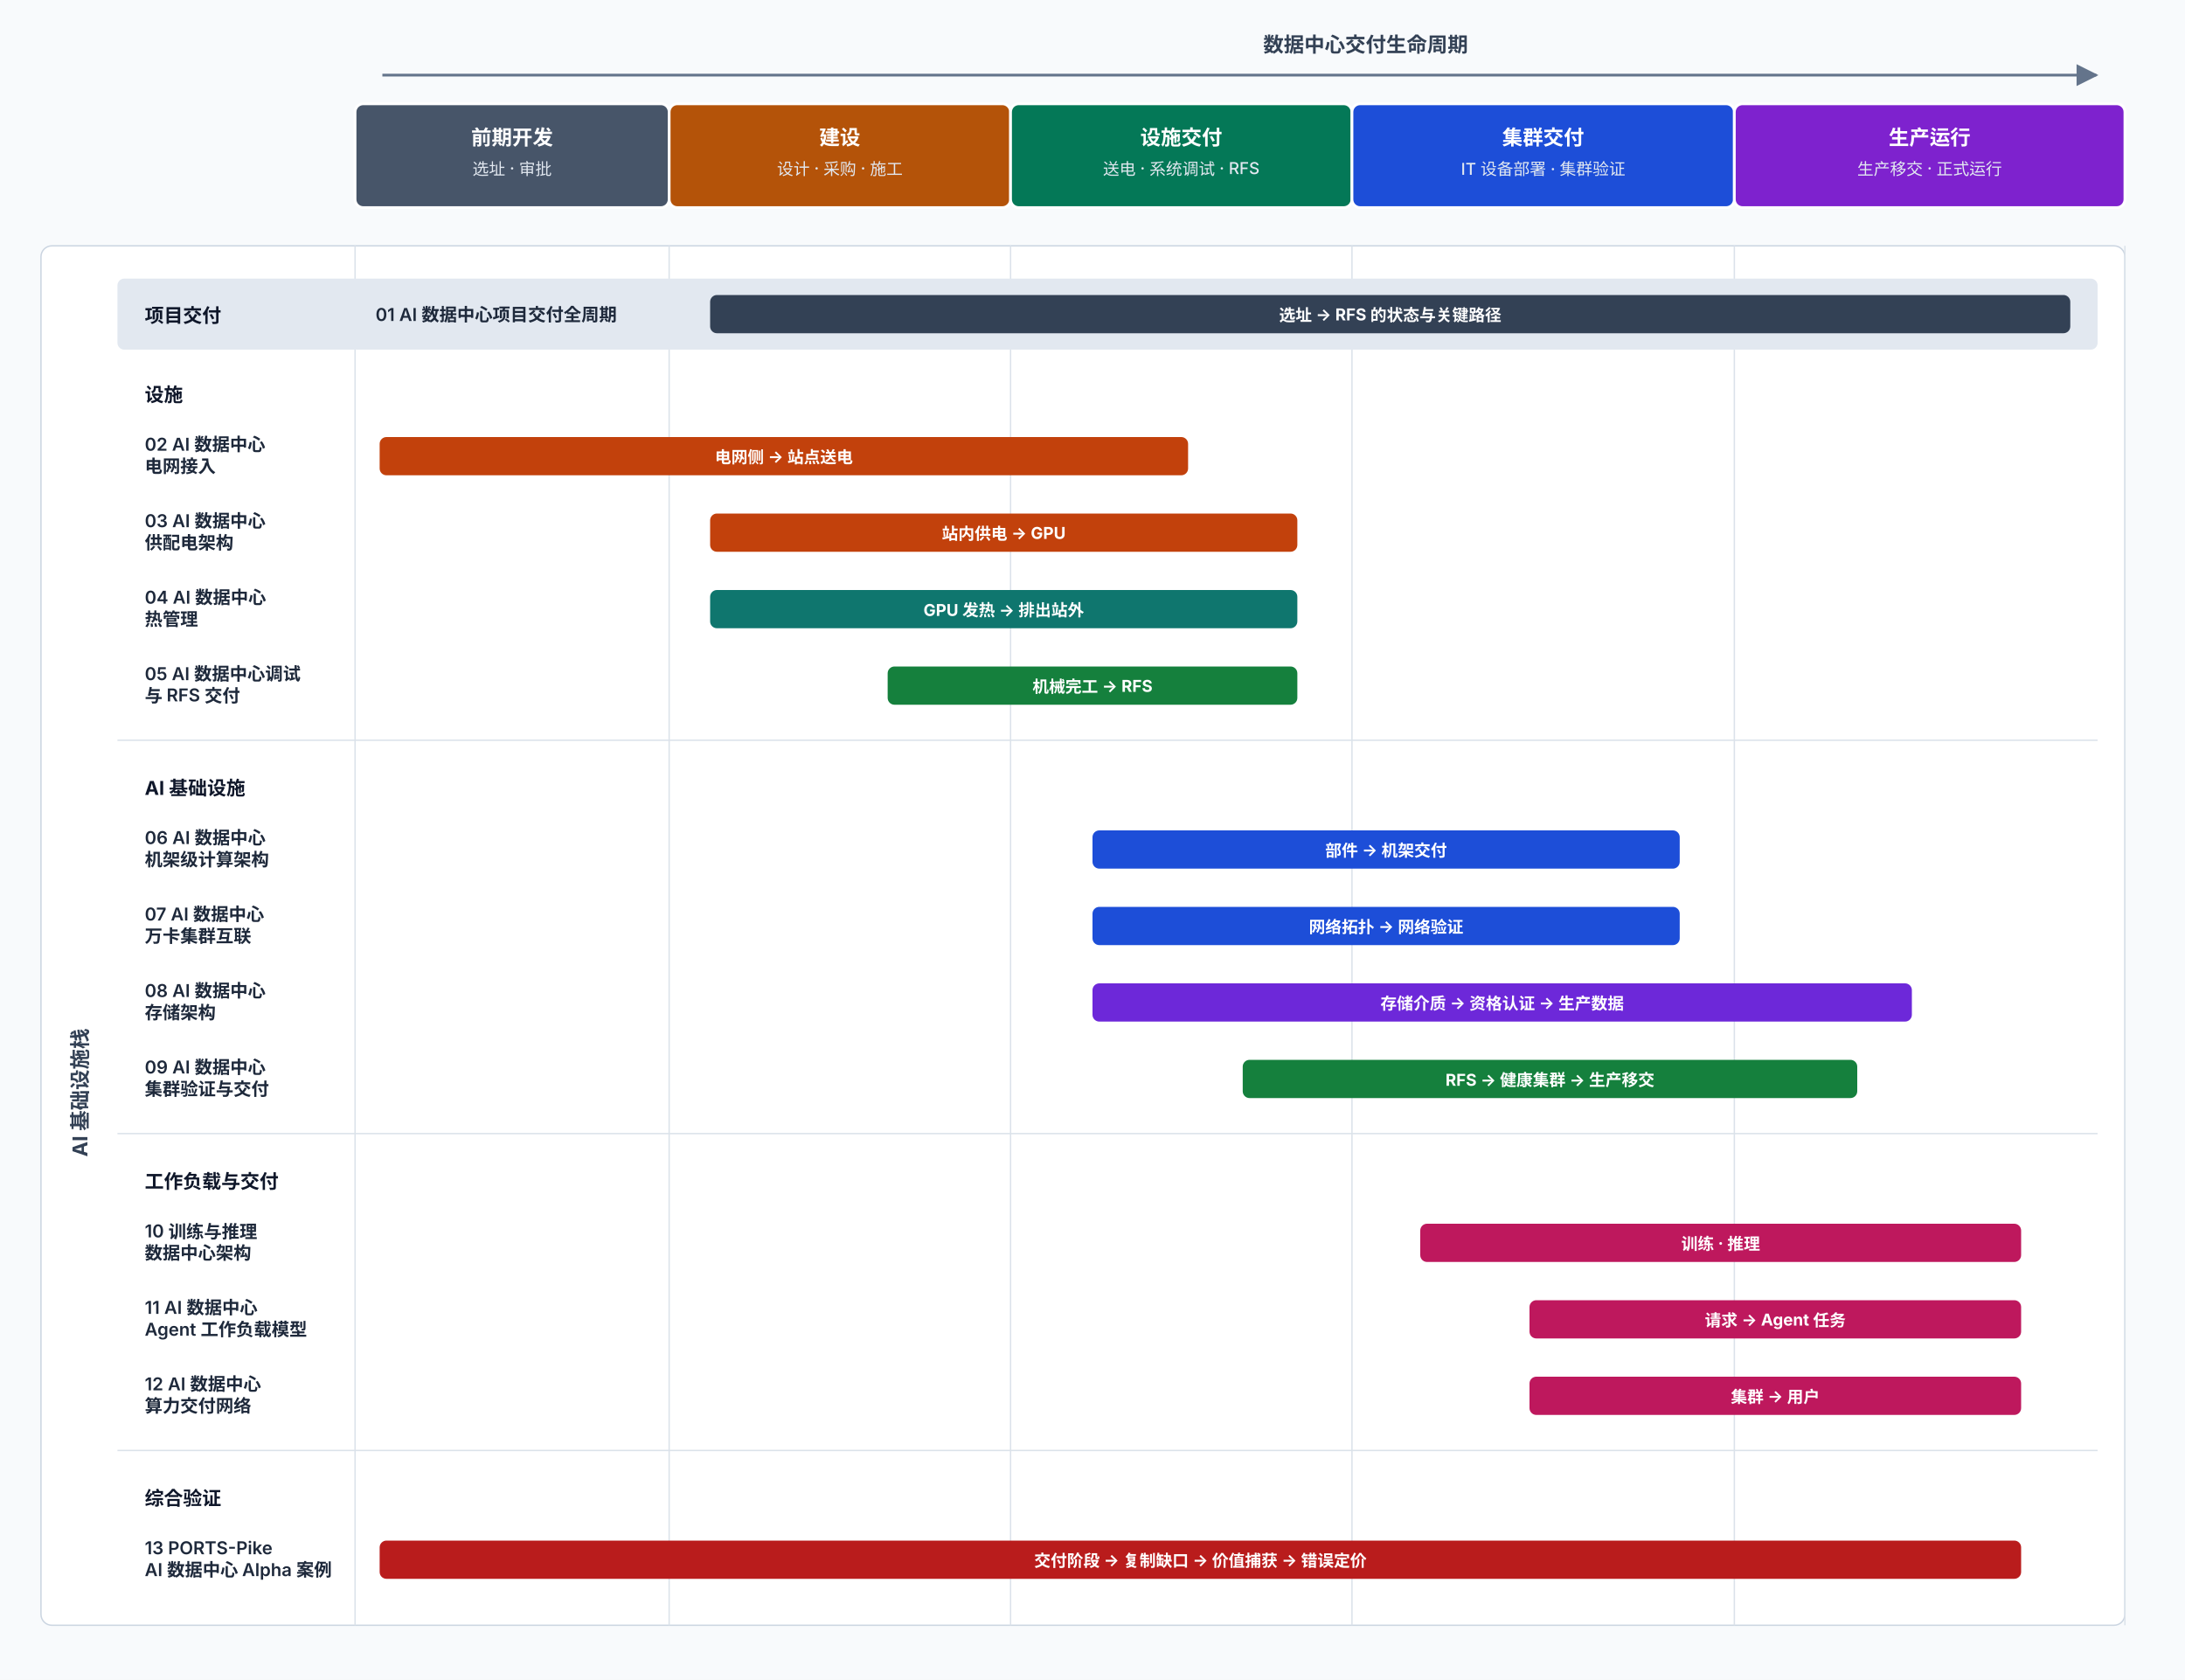
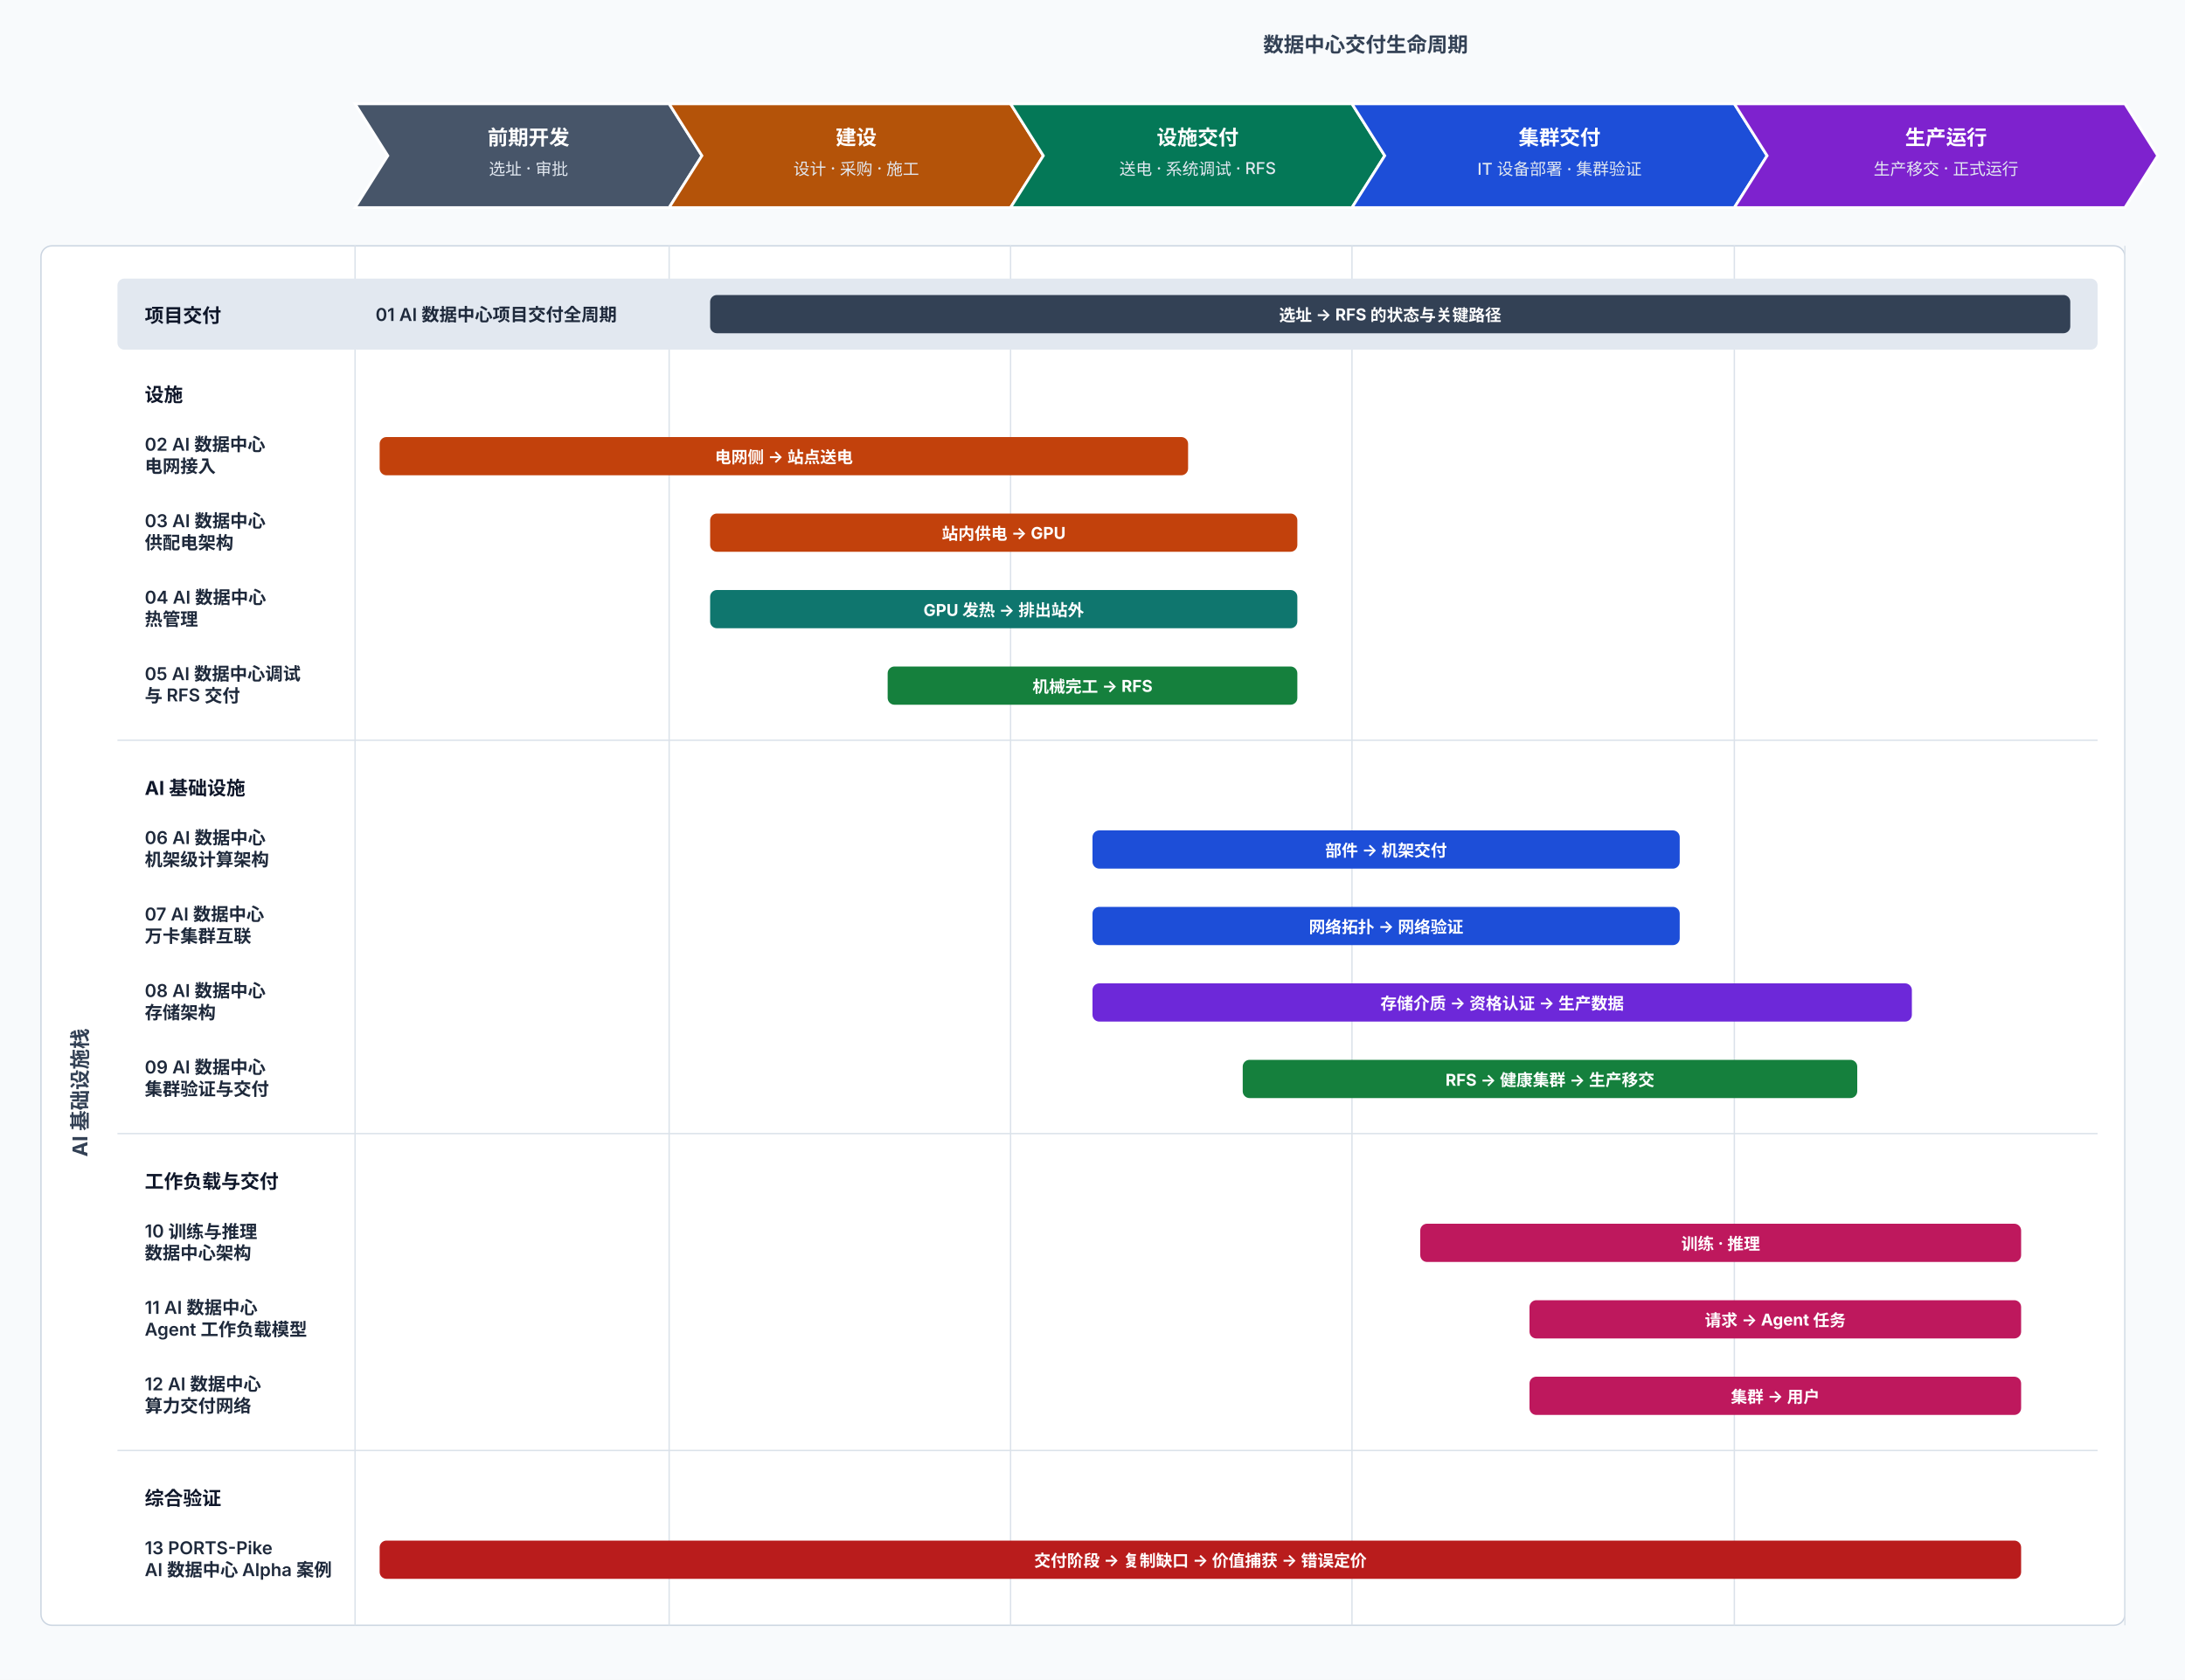
<svg xmlns="http://www.w3.org/2000/svg" width="1600" height="1230" viewBox="0 90 1600 1230" role="img" aria-labelledby="title desc">
  <defs>
    <style>
      .bg{fill:#f8fafc}.panel{fill:#fff;stroke:#cbd5e1;stroke-width:1}.grid{stroke:#dbe2ea;stroke-width:1}.milestone{stroke:#fff;stroke-width:2}
      .axis{font:700 15px -apple-system,BlinkMacSystemFont,"Segoe UI",sans-serif;fill:#334155}.phase{font:700 15px -apple-system,BlinkMacSystemFont,"Segoe UI",sans-serif;fill:#fff;text-anchor:middle}.phase-note{font:500 12px -apple-system,BlinkMacSystemFont,"Segoe UI",sans-serif;fill:#e2e8f0;text-anchor:middle}
      .group{font:700 14px -apple-system,BlinkMacSystemFont,"Segoe UI",sans-serif;fill:#0f172a}.row{font:600 13px -apple-system,BlinkMacSystemFont,"Segoe UI",sans-serif;fill:#1e293b}.small{font:500 11px -apple-system,BlinkMacSystemFont,"Segoe UI",sans-serif;fill:#64748b}.bartext{font:700 12px -apple-system,BlinkMacSystemFont,"Segoe UI",sans-serif;fill:#fff;text-anchor:middle}
      .development{fill:#475569}.build{fill:#b45309}.facility{fill:#047857}.cluster{fill:#1d4ed8}.operations{fill:#7e22ce}
      .overview{fill:#334155}.power{fill:#c2410c}.thermal{fill:#0f766e}.handoff{fill:#15803d}.compute{fill:#1d4ed8}.data{fill:#6d28d9}.service{fill:#be185d}.case{fill:#b91c1c}
    </style>
-     <marker id="arrow" viewBox="0 0 10 10" refX="9" refY="5" markerWidth="8" markerHeight="8" orient="auto">
-       <path d="M0 0L10 5L0 10Z" fill="#64748b" />
-     </marker>
  </defs>
  <rect class="bg" width="1600" height="1320" />
  <text class="axis" x="1000" y="128" text-anchor="middle">数据中心交付生命周期</text>
-   <path d="M280 145H1535" fill="none" stroke="#64748b" stroke-width="2" marker-end="url(#arrow)" />
-   <rect class="development milestone" x="260" y="166" width="230" height="76" rx="6" />
-   <text class="phase" x="375" y="196">前期开发</text>
-   <text class="phase-note" x="375" y="218">选址 · 审批</text>
-   <rect class="build milestone" x="490" y="166" width="250" height="76" rx="6" />
-   <text class="phase" x="615" y="196">建设</text>
-   <text class="phase-note" x="615" y="218">设计 · 采购 · 施工</text>
-   <rect class="facility milestone" x="740" y="166" width="250" height="76" rx="6" />
-   <text class="phase" x="865" y="196">设施交付</text>
-   <text class="phase-note" x="865" y="218">送电 · 系统调试 · RFS</text>
-   <rect class="cluster milestone" x="990" y="166" width="280" height="76" rx="6" />
-   <text class="phase" x="1130" y="196">集群交付</text>
-   <text class="phase-note" x="1130" y="218">IT 设备部署 · 集群验证</text>
-   <rect class="operations milestone" x="1270" y="166" width="286" height="76" rx="6" />
-   <text class="phase" x="1413" y="196">生产运行</text>
-   <text class="phase-note" x="1413" y="218">生产移交 · 正式运行</text>
+   <path class="development milestone" d="M260 166H490L514 204L490 242H260L284 204Z" />
+   <text class="phase" x="387" y="196">前期开发</text>
+   <text class="phase-note" x="387" y="218">选址 · 审批</text>
+   <path class="build milestone" d="M490 166H740L764 204L740 242H490L514 204Z" />
+   <text class="phase" x="627" y="196">建设</text>
+   <text class="phase-note" x="627" y="218">设计 · 采购 · 施工</text>
+   <path class="facility milestone" d="M740 166H990L1014 204L990 242H740L764 204Z" />
+   <text class="phase" x="877" y="196">设施交付</text>
+   <text class="phase-note" x="877" y="218">送电 · 系统调试 · RFS</text>
+   <path class="cluster milestone" d="M990 166H1270L1294 204L1270 242H990L1014 204Z" />
+   <text class="phase" x="1142" y="196">集群交付</text>
+   <text class="phase-note" x="1142" y="218">IT 设备部署 · 集群验证</text>
+   <path class="operations milestone" d="M1270 166H1556L1580 204L1556 242H1270L1294 204Z" />
+   <text class="phase" x="1425" y="196">生产运行</text>
+   <text class="phase-note" x="1425" y="218">生产移交 · 正式运行</text>
  <rect class="panel" x="30" y="270" width="1526" height="1010" rx="8" />
  <text class="axis" transform="translate(64 890) rotate(-90)" text-anchor="middle">AI 基础设施栈</text>
  <line class="grid" x1="260" y1="270" x2="260" y2="1280" />
  <line class="grid" x1="490" y1="270" x2="490" y2="1280" />
  <line class="grid" x1="740" y1="270" x2="740" y2="1280" />
  <line class="grid" x1="990" y1="270" x2="990" y2="1280" />
  <line class="grid" x1="1270" y1="270" x2="1270" y2="1280" />
  <line class="grid" x1="1556" y1="270" x2="1556" y2="1280" />
  <rect x="86" y="294" width="1450" height="52" fill="#e2e8f0" rx="5" />
  <text class="group" x="106" y="326">项目交付</text>
  <text class="row" x="275" y="325">01 AI 数据中心项目交付全周期</text>
  <rect class="overview" x="520" y="306" width="996" height="28" rx="5" />
  <text class="bartext" x="1018" y="325">选址 → RFS 的状态与关键路径</text>
  <text class="group" x="106" y="384">设施</text>
  <text class="row" x="106" y="420">
    <tspan x="106">02 AI 数据中心</tspan>
    <tspan x="106" dy="16">电网接入</tspan>
  </text>
  <rect class="power" x="278" y="410" width="592" height="28" rx="5" />
  <text class="bartext" x="574" y="429">电网侧 → 站点送电</text>
  <text class="row" x="106" y="476">
    <tspan x="106">03 AI 数据中心</tspan>
    <tspan x="106" dy="16">供配电架构</tspan>
  </text>
  <rect class="power" x="520" y="466" width="430" height="28" rx="5" />
  <text class="bartext" x="735" y="485">站内供电 → GPU</text>
  <text class="row" x="106" y="532">
    <tspan x="106">04 AI 数据中心</tspan>
    <tspan x="106" dy="16">热管理</tspan>
  </text>
  <rect class="thermal" x="520" y="522" width="430" height="28" rx="5" />
  <text class="bartext" x="735" y="541">GPU 发热 → 排出站外</text>
  <text class="row" x="106" y="588">
    <tspan x="106">05 AI 数据中心调试</tspan>
    <tspan x="106" dy="16">与 RFS 交付</tspan>
  </text>
  <rect class="handoff" x="650" y="578" width="300" height="28" rx="5" />
  <text class="bartext" x="800" y="597">机械完工 → RFS</text>
  <line class="grid" x1="86" y1="632" x2="1536" y2="632" />
  <text class="group" x="106" y="672">AI 基础设施</text>
  <text class="row" x="106" y="708">
    <tspan x="106">06 AI 数据中心</tspan>
    <tspan x="106" dy="16">机架级计算架构</tspan>
  </text>
  <rect class="compute" x="800" y="698" width="430" height="28" rx="5" />
  <text class="bartext" x="1015" y="717">部件 → 机架交付</text>
  <text class="row" x="106" y="764">
    <tspan x="106">07 AI 数据中心</tspan>
    <tspan x="106" dy="16">万卡集群互联</tspan>
  </text>
  <rect class="compute" x="800" y="754" width="430" height="28" rx="5" />
  <text class="bartext" x="1015" y="773">网络拓扑 → 网络验证</text>
  <text class="row" x="106" y="820">
    <tspan x="106">08 AI 数据中心</tspan>
    <tspan x="106" dy="16">存储架构</tspan>
  </text>
  <rect class="data" x="800" y="810" width="600" height="28" rx="5" />
  <text class="bartext" x="1100" y="829">存储介质 → 资格认证 → 生产数据</text>
  <text class="row" x="106" y="876">
    <tspan x="106">09 AI 数据中心</tspan>
    <tspan x="106" dy="16">集群验证与交付</tspan>
  </text>
  <rect class="handoff" x="910" y="866" width="450" height="28" rx="5" />
  <text class="bartext" x="1135" y="885">RFS → 健康集群 → 生产移交</text>
  <line class="grid" x1="86" y1="920" x2="1536" y2="920" />
  <text class="group" x="106" y="960">工作负载与交付</text>
  <text class="row" x="106" y="996">
    <tspan x="106">10 训练与推理</tspan>
    <tspan x="106" dy="16">数据中心架构</tspan>
  </text>
  <rect class="service" x="1040" y="986" width="440" height="28" rx="5" />
  <text class="bartext" x="1260" y="1005">训练 · 推理</text>
  <text class="row" x="106" y="1052">
    <tspan x="106">11 AI 数据中心</tspan>
    <tspan x="106" dy="16">Agent 工作负载模型</tspan>
  </text>
  <rect class="service" x="1120" y="1042" width="360" height="28" rx="5" />
  <text class="bartext" x="1300" y="1061">请求 → Agent 任务</text>
  <text class="row" x="106" y="1108">
    <tspan x="106">12 AI 数据中心</tspan>
    <tspan x="106" dy="16">算力交付网络</tspan>
  </text>
  <rect class="service" x="1120" y="1098" width="360" height="28" rx="5" />
  <text class="bartext" x="1300" y="1117">集群 → 用户</text>
  <line class="grid" x1="86" y1="1152" x2="1536" y2="1152" />
  <text class="group" x="106" y="1192">综合验证</text>
  <text class="row" x="106" y="1228">
    <tspan x="106">13 PORTS-Pike</tspan>
    <tspan x="106" dy="16">AI 数据中心 Alpha 案例</tspan>
  </text>
  <rect class="case" x="278" y="1218" width="1202" height="28" rx="5" />
  <text class="bartext" x="879" y="1237">交付阶段 → 复制缺口 → 价值捕获 → 错误定价</text>
</svg>
